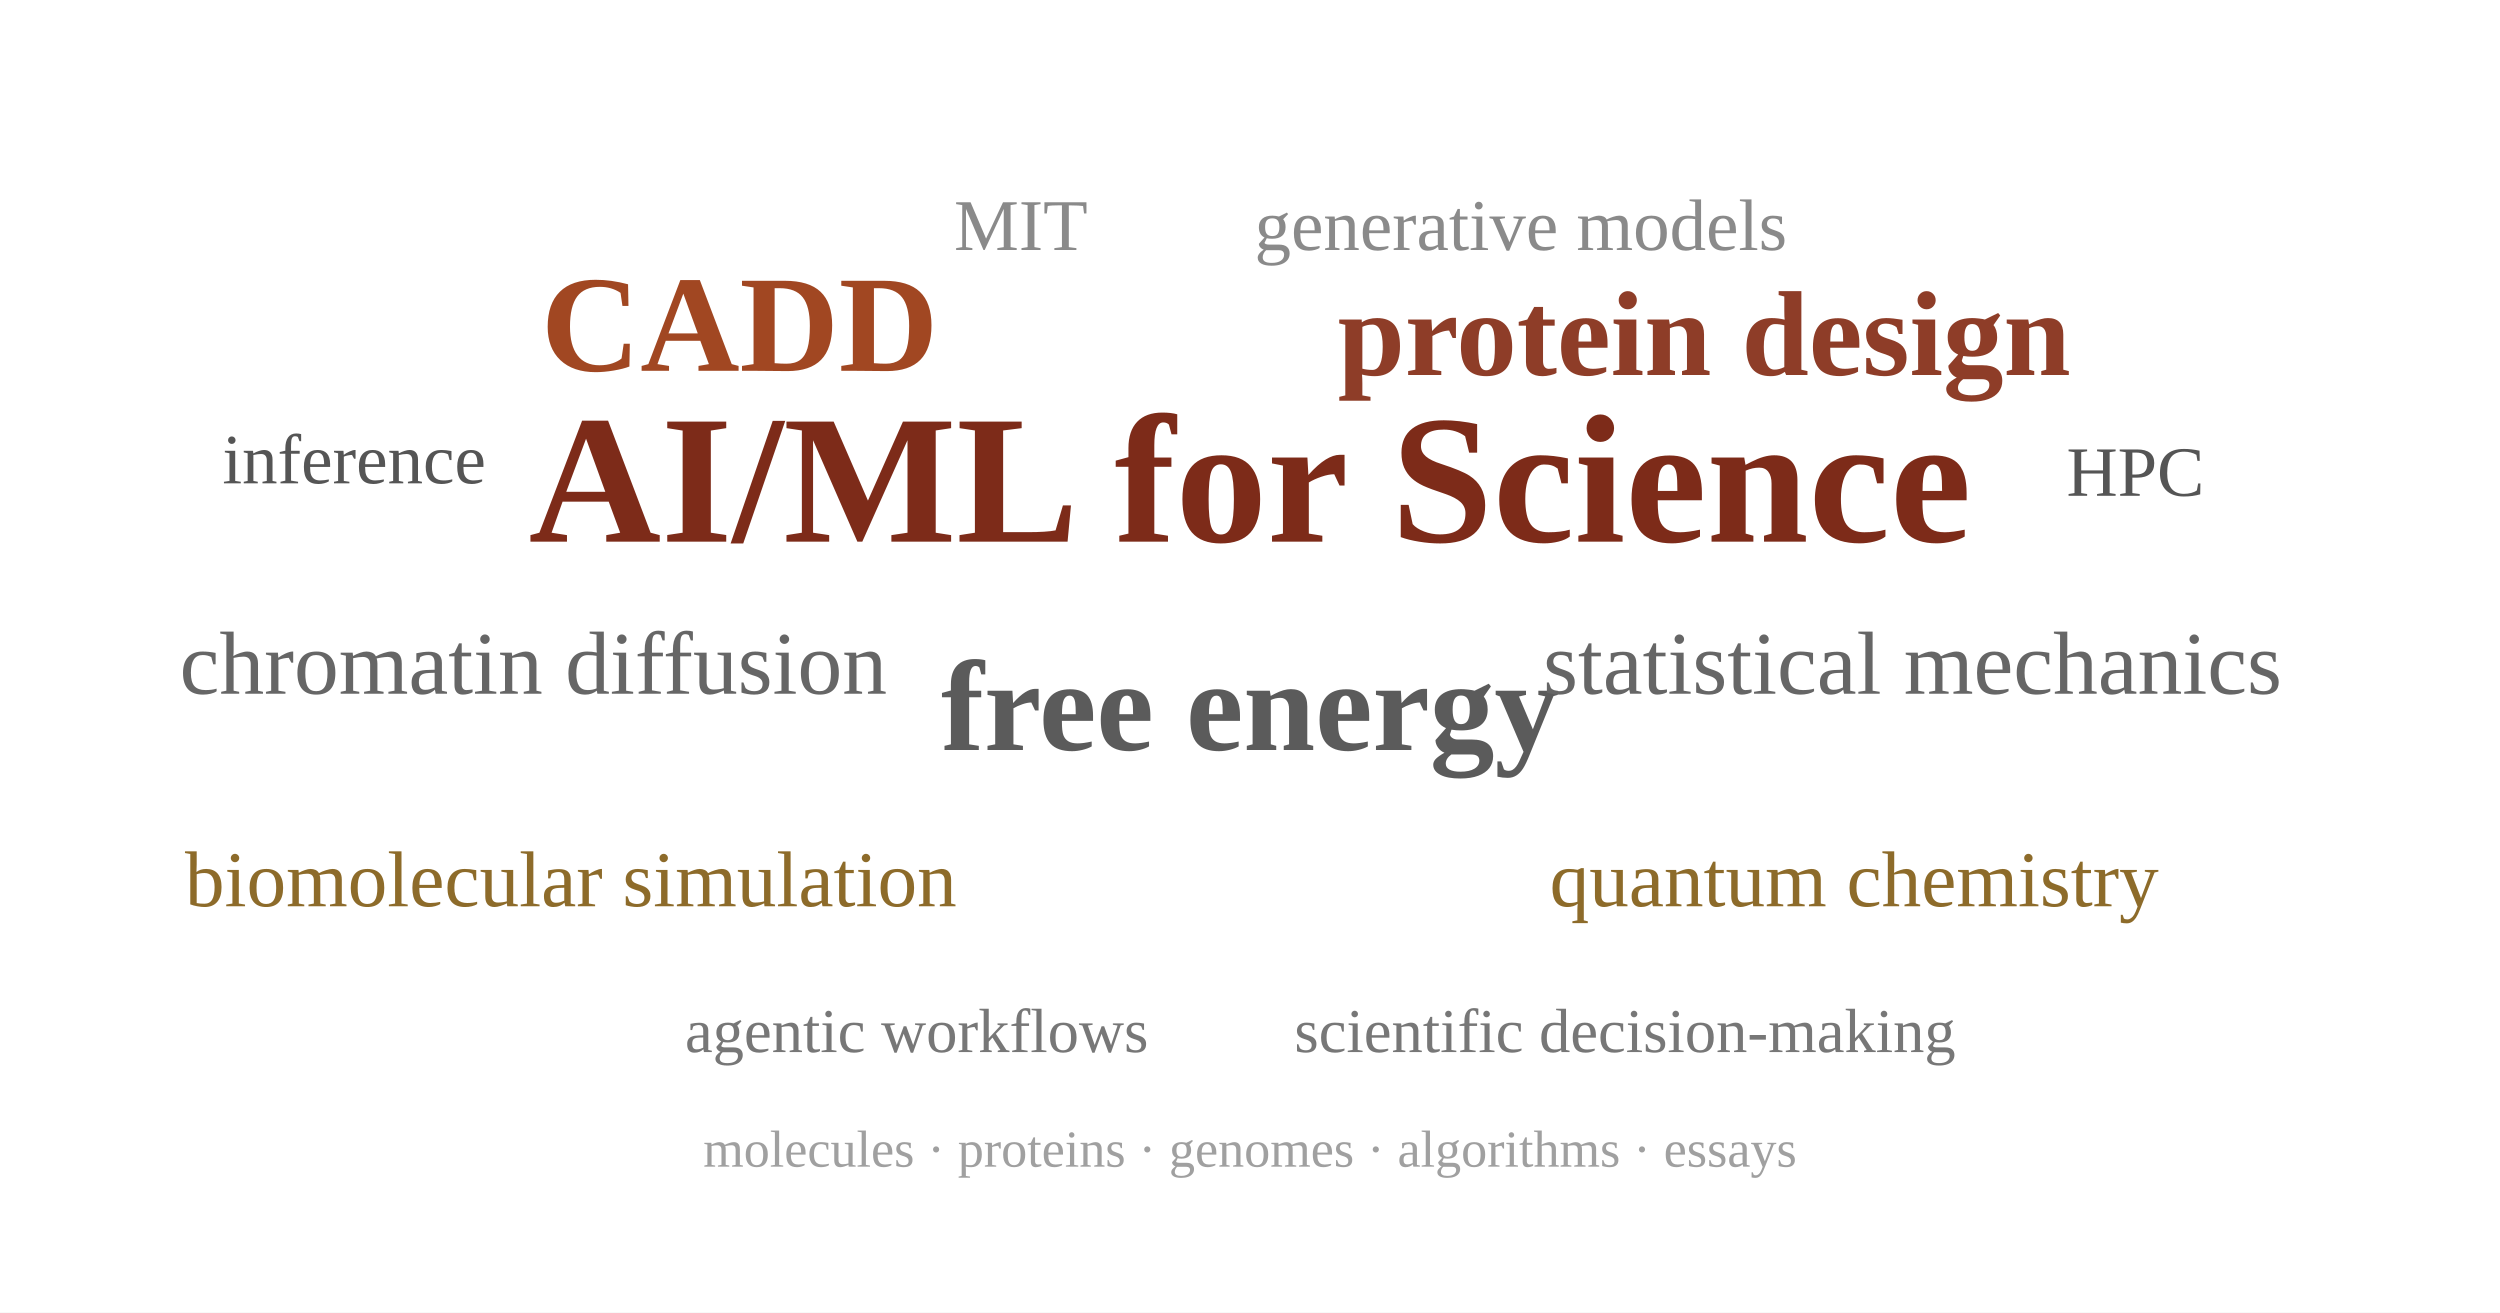
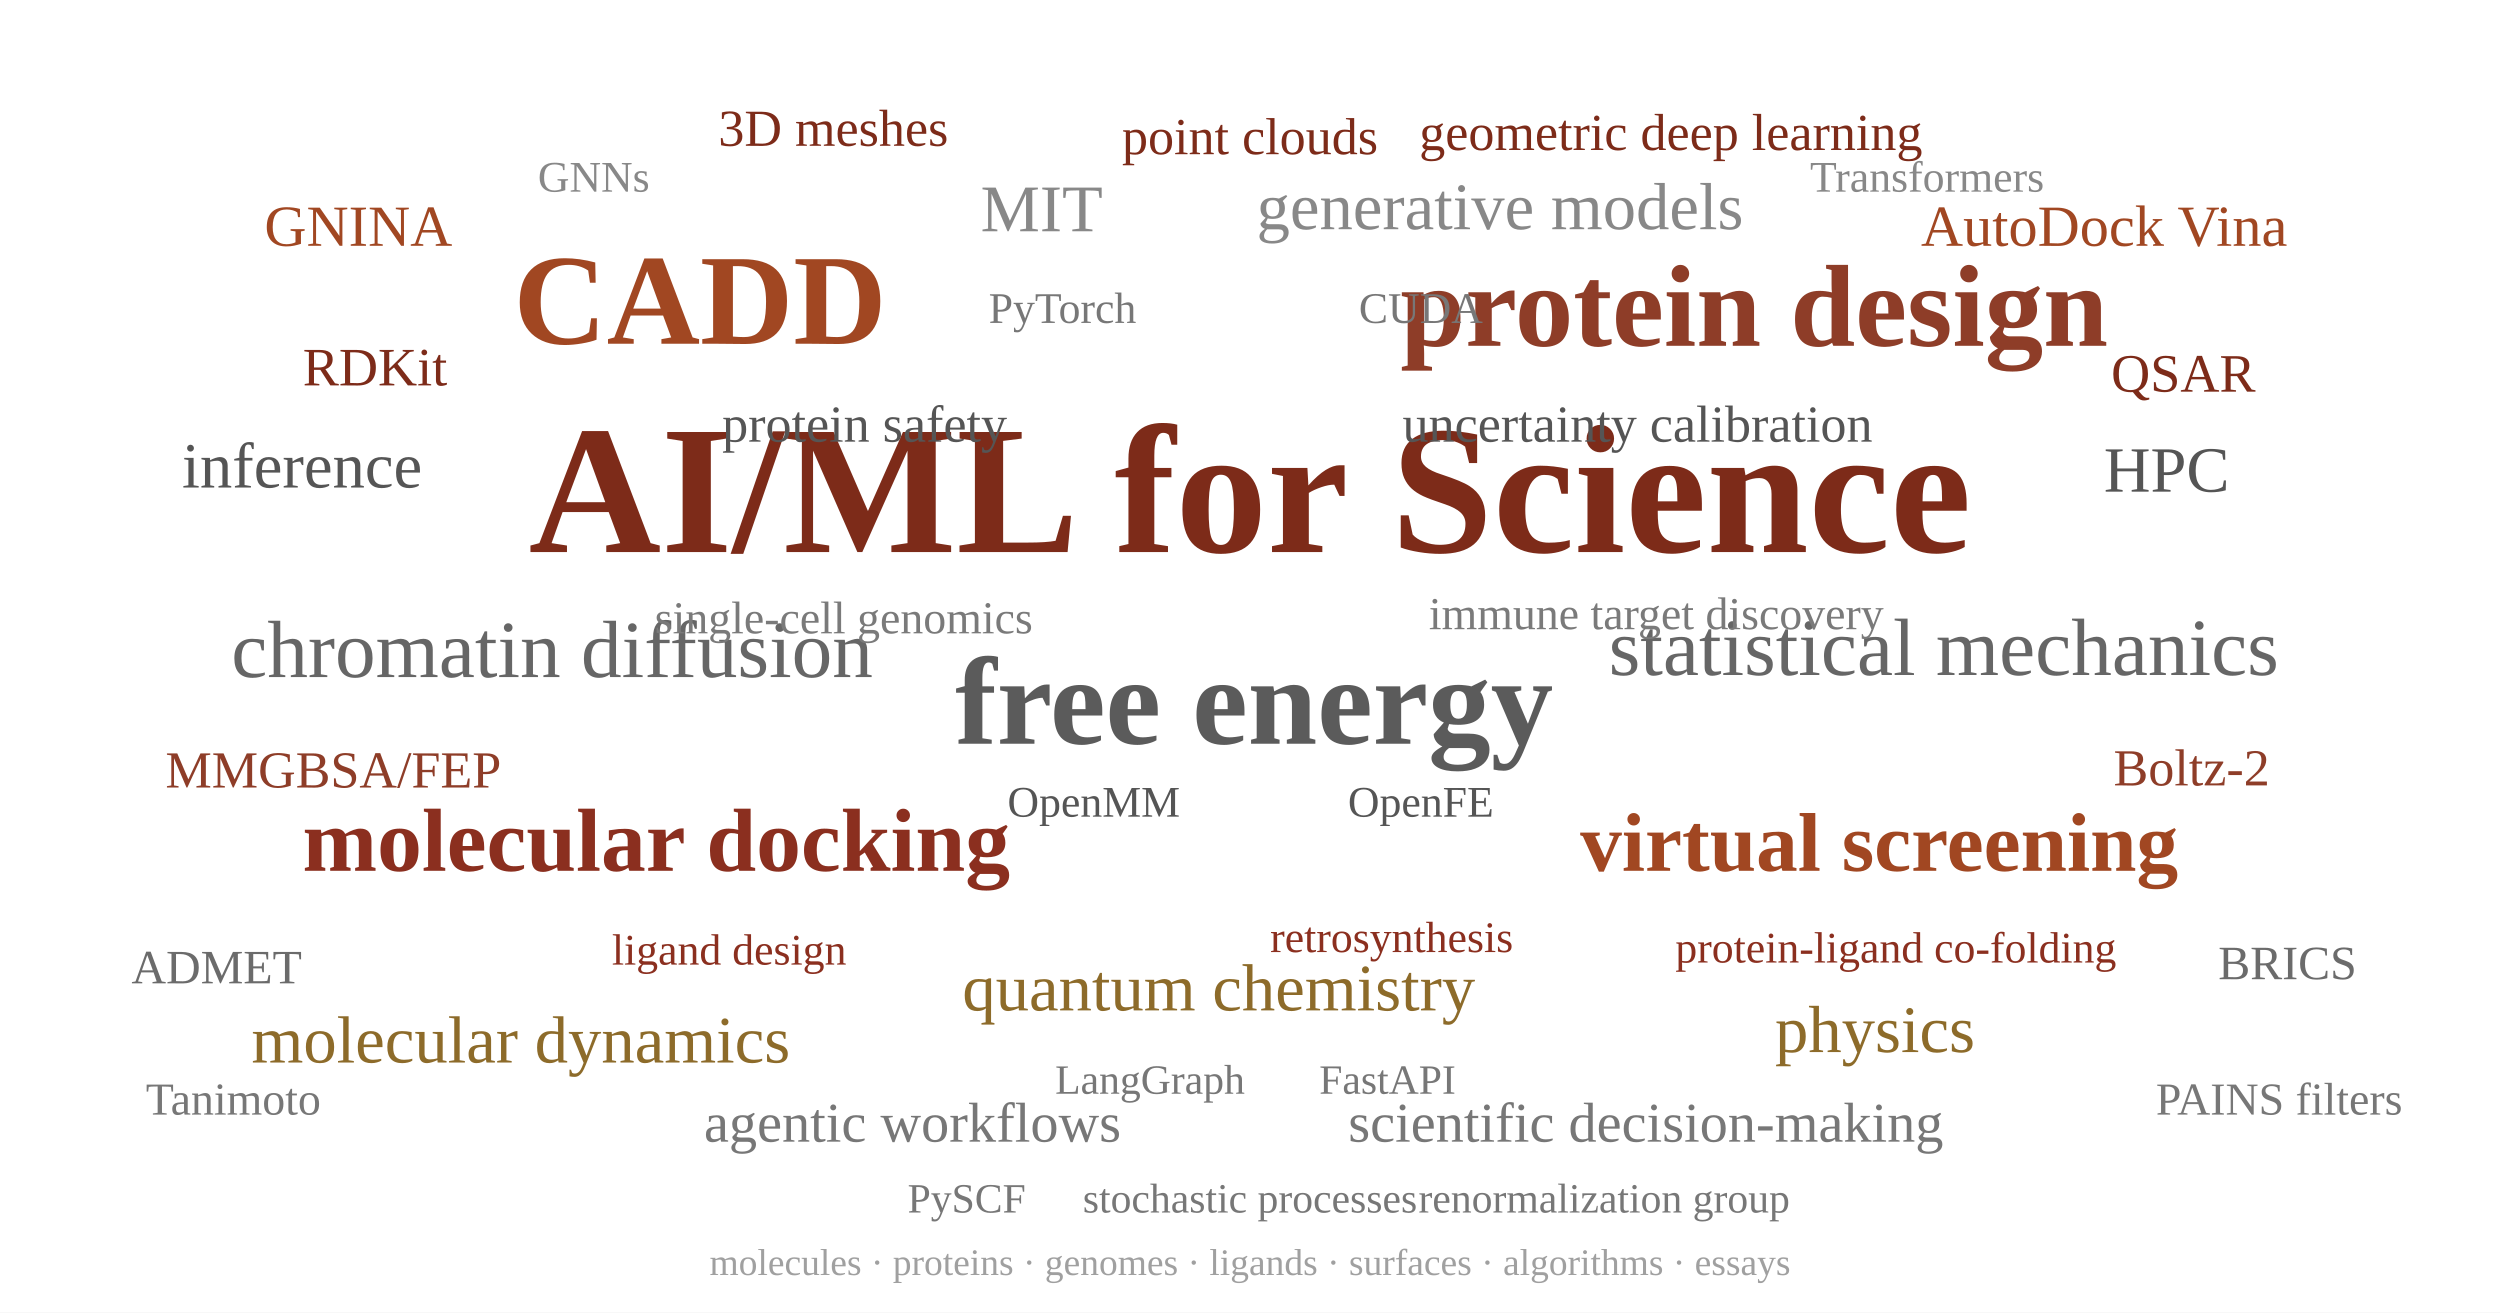
<svg xmlns="http://www.w3.org/2000/svg" viewBox="0 0 1200 630" role="img" aria-labelledby="title desc">
  <rect width="1200" height="630" fill="#ffffff" />
-   <g font-family="Georgia, 'Times New Roman', serif" text-anchor="middle">
-     <text x="600" y="260" font-size="88" font-weight="700" fill="#7d2b19">AI/ML for Science</text>
-     <text x="355" y="178" font-size="66" font-weight="700" fill="#a14722">CADD</text>
-     <text x="818" y="180" font-size="58" font-weight="700" fill="#8e3d28">protein design</text>
-     <text x="600" y="360" font-size="62" font-weight="700" fill="#5b5b5b">free energy</text>
-     <text x="256" y="333" font-size="43" fill="#666666">chromatin diffusion</text>
-     <text x="918" y="333" font-size="43" fill="#666666">statistical mechanics</text>
-     <text x="274" y="435" font-size="38" fill="#8d6b2a">biomolecular simulation</text>
-     <text x="890" y="435" font-size="38" fill="#8d6b2a">quantum chemistry</text>
-     <text x="170" y="232" font-size="34" fill="#555555">inference</text>
-     <text x="1025" y="238" font-size="34" fill="#555555">HPC</text>
-     <text x="490" y="120" font-size="35" fill="#8a8a8a">MIT</text>
-     <text x="730" y="120" font-size="35" fill="#8a8a8a">generative models</text>
-     <text x="440" y="505" font-size="30" fill="#777777">agentic workflows</text>
-     <text x="780" y="505" font-size="30" fill="#777777">scientific decision-making</text>
-     <text x="600" y="560" font-size="25" fill="#a0a0a0">molecules · proteins · genomes · algorithms · essays</text>
+   <g font-family="Georgia, 'Times New Roman', Times, serif" text-anchor="middle">
+     <text x="600" y="265" font-size="88" font-weight="700" fill="#7d2b19">AI/ML for Science</text>
+     <text x="336" y="165" font-size="62" font-weight="700" fill="#a14722">CADD</text>
+     <text x="842" y="166" font-size="56" font-weight="700" fill="#8e3d28">protein design</text>
+     <text x="602" y="357" font-size="60" font-weight="700" fill="#5b5b5b">free energy</text>
+     <text x="315" y="418" font-size="43" font-weight="700" fill="#8b2f1f">molecular docking</text>
+     <text x="902" y="418" font-size="40" font-weight="700" fill="#a14722">virtual screening</text>
+     <text x="265" y="325" font-size="39" fill="#666666">chromatin diffusion</text>
+     <text x="933" y="324" font-size="39" fill="#666666">statistical mechanics</text>
+     <text x="250" y="510" font-size="32" fill="#8d6b2a">molecular dynamics</text>
+     <text x="585" y="485" font-size="32" fill="#8d6b2a">quantum chemistry</text>
+     <text x="900" y="505" font-size="32" fill="#8d6b2a">physics</text>
+     <text x="145" y="234" font-size="31" fill="#555555">inference</text>
+     <text x="1040" y="236" font-size="31" fill="#555555">HPC</text>
+     <text x="500" y="111" font-size="32" fill="#888888">MIT</text>
+     <text x="720" y="110" font-size="32" fill="#888888">generative models</text>
+     <text x="438" y="548" font-size="27" fill="#777777">agentic workflows</text>
+     <text x="790" y="548" font-size="27" fill="#777777">scientific decision-making</text>
+     <text x="172" y="118" font-size="28" fill="#a14722">GNINA</text>
+     <text x="1010" y="118" font-size="28" fill="#a14722">AutoDock Vina</text>
+     <text x="180" y="185" font-size="26" fill="#7d2b19">RDKit</text>
+     <text x="1048" y="188" font-size="26" fill="#7d2b19">QSAR</text>
+     <text x="160" y="378" font-size="25" fill="#8e3d28">MMGBSA/FEP</text>
+     <text x="1052" y="377" font-size="25" fill="#8e3d28">Boltz-2</text>
+     <text x="104" y="472" font-size="23" fill="#6b6b6b">ADMET</text>
+     <text x="1098" y="470" font-size="23" fill="#6b6b6b">BRICS</text>
+     <text x="112" y="535" font-size="22" fill="#777777">Tanimoto</text>
+     <text x="1094" y="535" font-size="22" fill="#777777">PAINS filters</text>
+     <text x="400" y="70" font-size="25" fill="#7d2b19">3D meshes</text>
+     <text x="600" y="74" font-size="25" fill="#7d2b19">point clouds</text>
+     <text x="802" y="72" font-size="25" fill="#7d2b19">geometric deep learning</text>
+     <text x="285" y="92" font-size="21" fill="#888888">GNNs</text>
+     <text x="925" y="92" font-size="21" fill="#888888">Transformers</text>
+     <text x="415" y="212" font-size="25" fill="#555555">protein safety</text>
+     <text x="786" y="212" font-size="25" fill="#555555">uncertainty calibration</text>
+     <text x="405" y="304" font-size="22" fill="#7a7a7a">single-cell genomics</text>
+     <text x="795" y="302" font-size="22" fill="#7a7a7a">immune target discovery</text>
+     <text x="350" y="463" font-size="21" fill="#8b2f1f">ligand design</text>
+     <text x="668" y="457" font-size="21" fill="#8b2f1f">retrosynthesis</text>
+     <text x="910" y="462" font-size="21" fill="#8b2f1f">protein-ligand co-folding</text>
+     <text x="525" y="392" font-size="21" fill="#555555">OpenMM</text>
+     <text x="682" y="392" font-size="21" fill="#555555">OpenFE</text>
+     <text x="510" y="155" font-size="21" fill="#777777">PyTorch</text>
+     <text x="682" y="155" font-size="21" fill="#777777">CUDA</text>
+     <text x="552" y="525" font-size="20" fill="#777777">LangGraph</text>
+     <text x="666" y="525" font-size="20" fill="#777777">FastAPI</text>
+     <text x="464" y="582" font-size="20" fill="#777777">PySCF</text>
+     <text x="600" y="582" font-size="20" fill="#777777">stochastic processes</text>
+     <text x="770" y="582" font-size="20" fill="#777777">renormalization group</text>
+     <text x="600" y="612" font-size="18" fill="#a0a0a0">molecules · proteins · genomes · ligands · surfaces · algorithms · essays</text>
  </g>
</svg>
